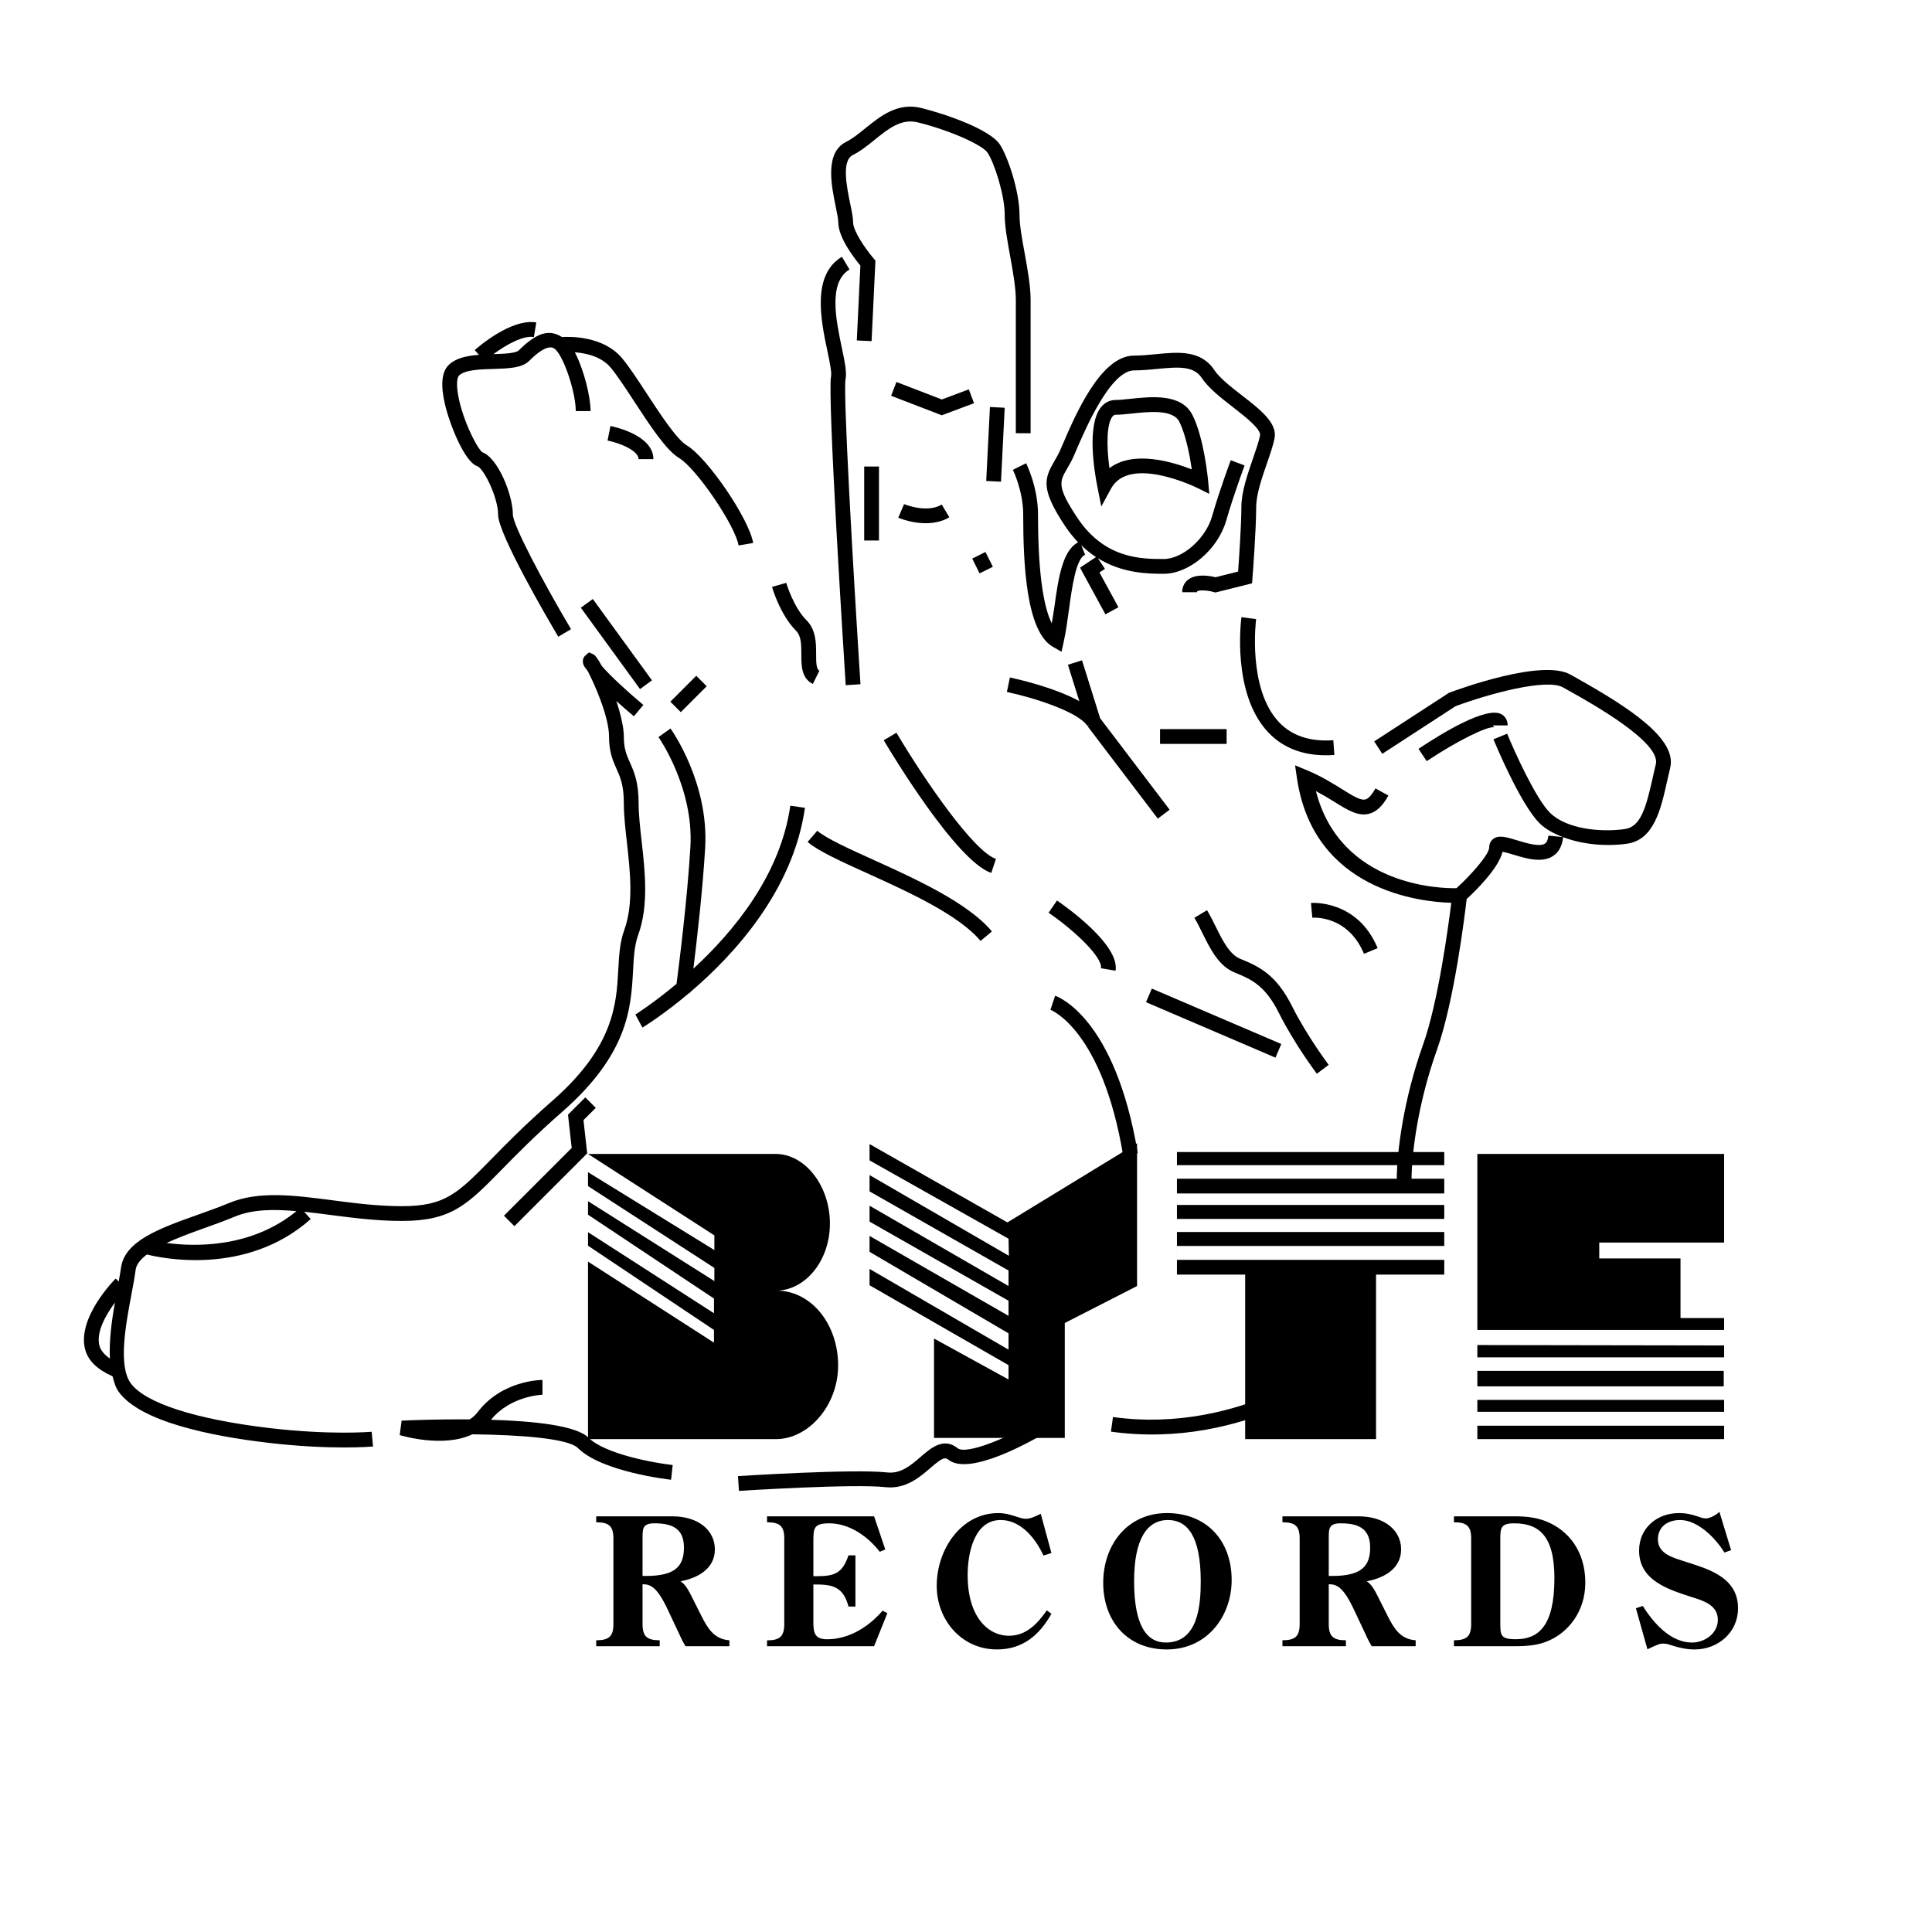
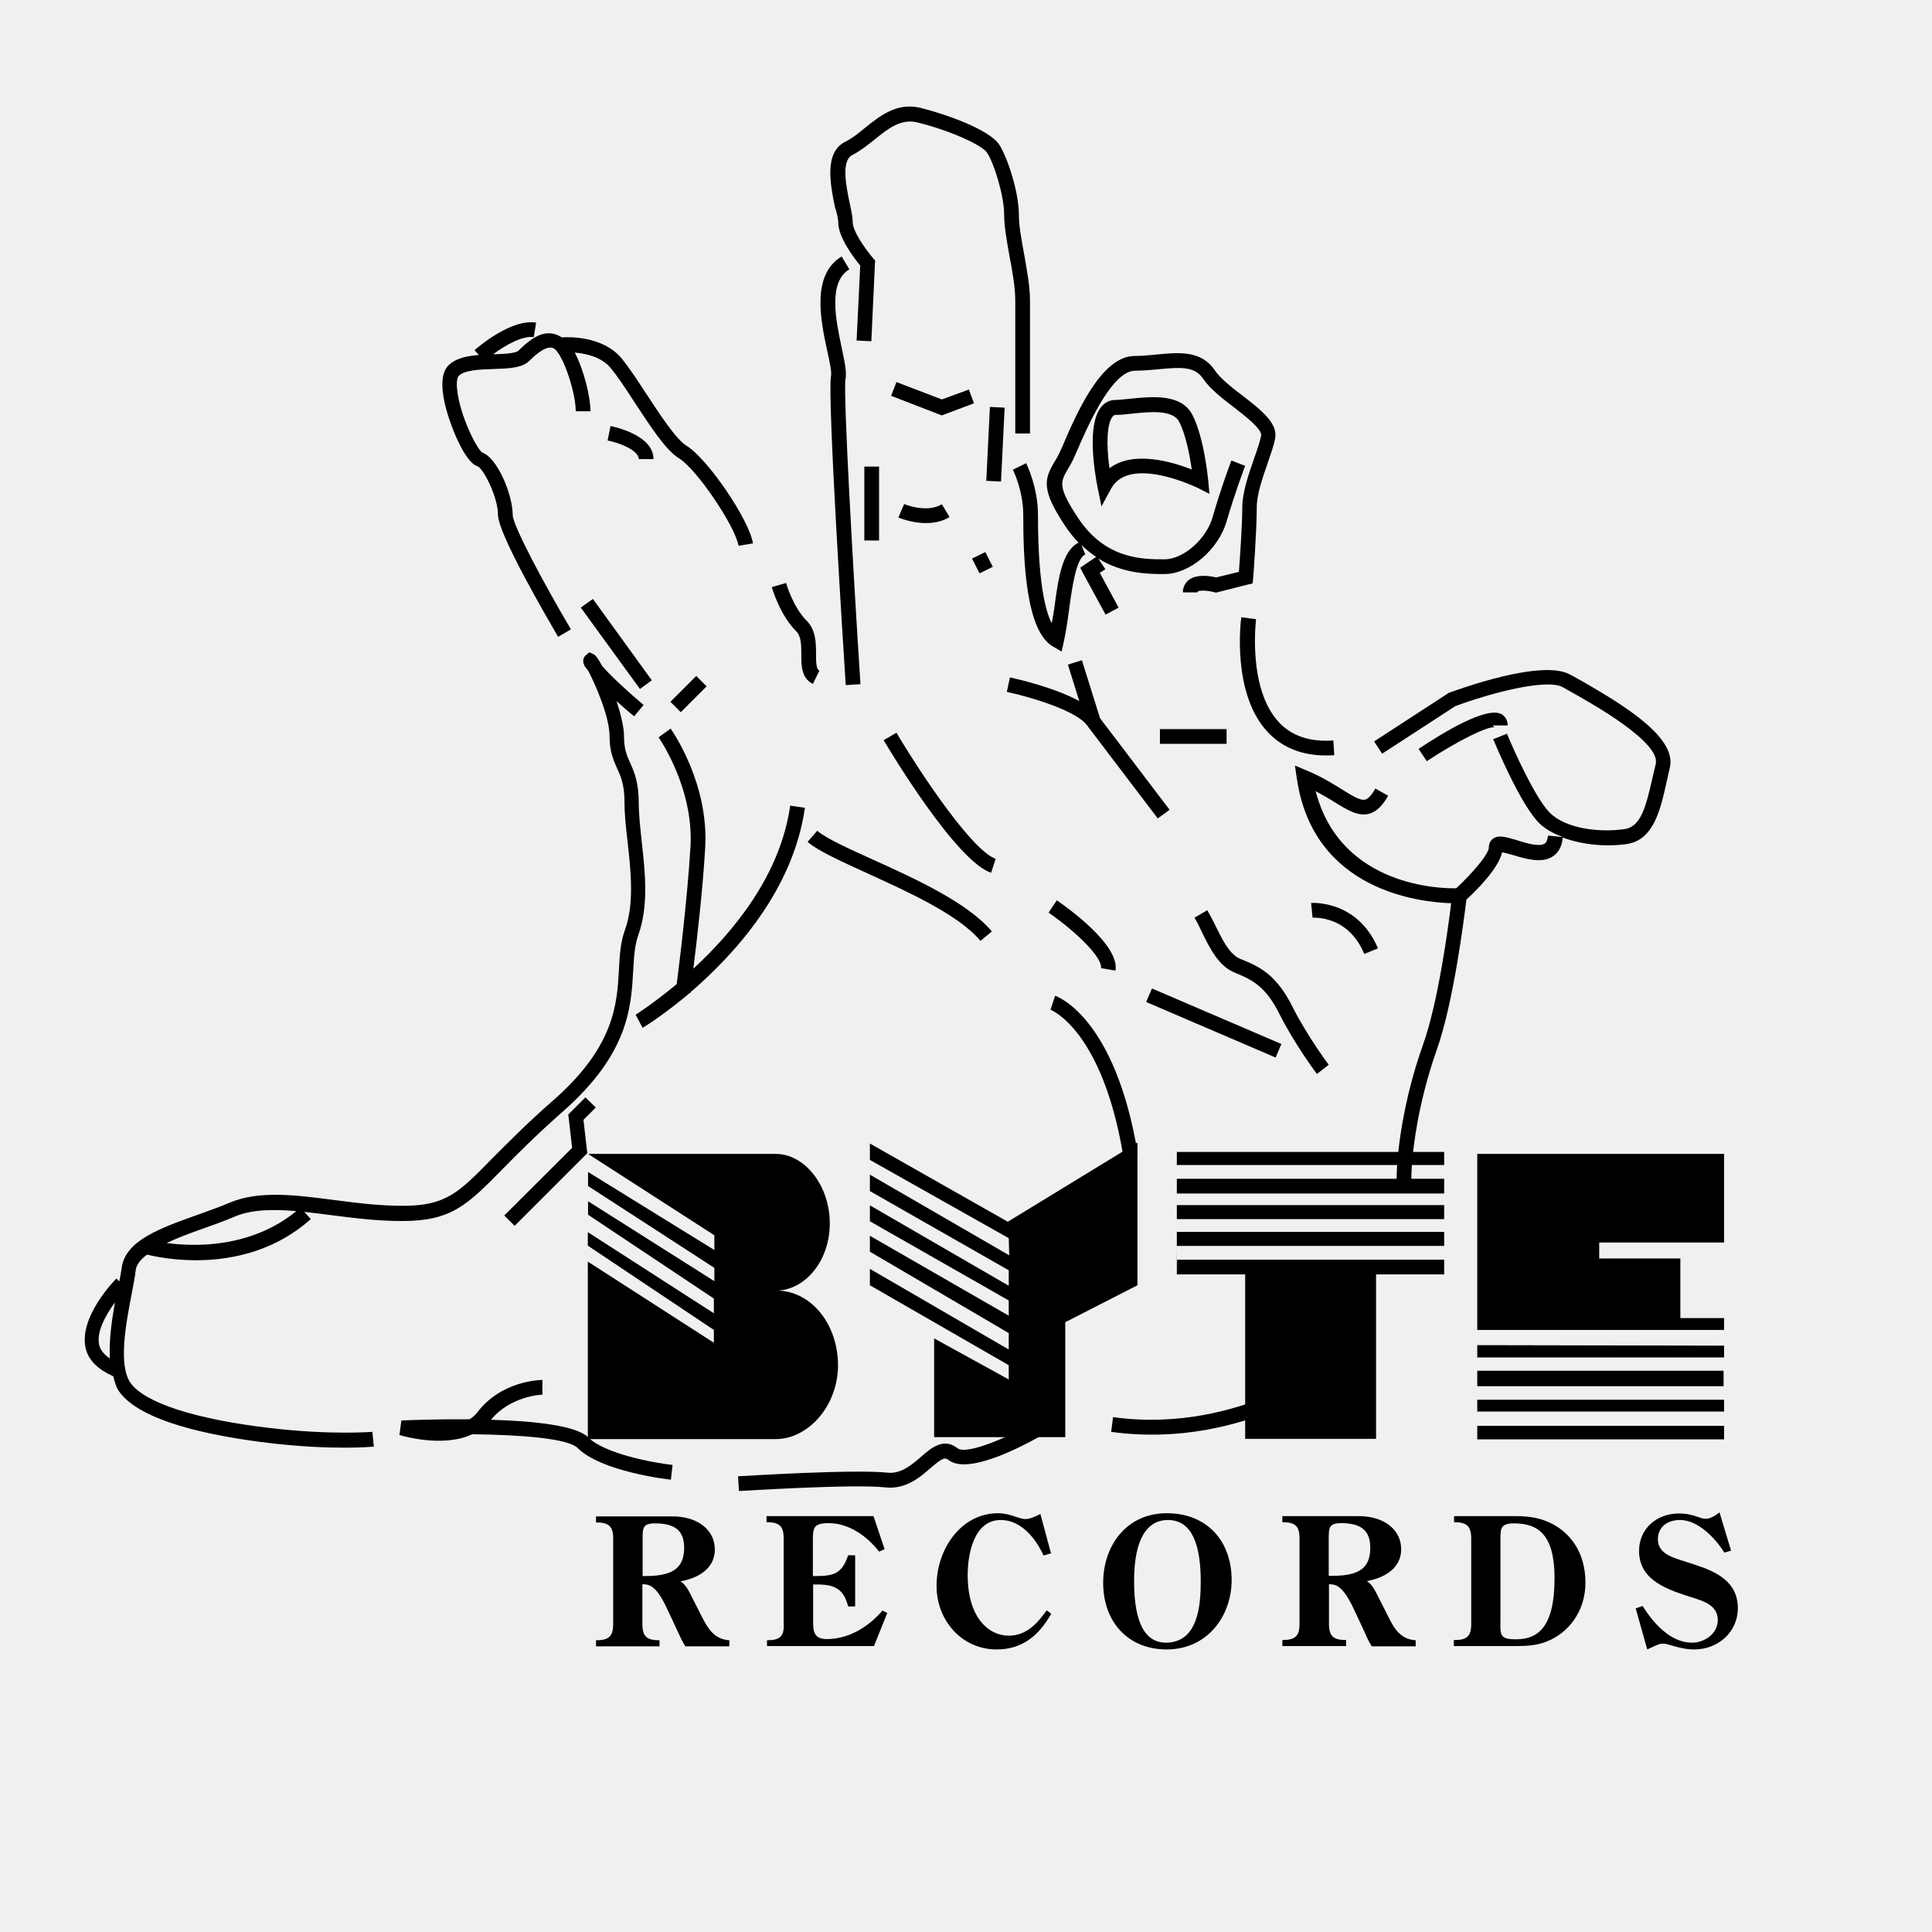
- <svg xmlns="http://www.w3.org/2000/svg" width="800px" height="800px" viewBox="0 0 192.756 192.756">
-   <g fill-rule="evenodd" clip-rule="evenodd">
-     <path fill="#ffffff" d="M0 0h192.756v192.756H0V0z" />
-     <path d="M47.616 46.509c.634.212 2.079 3.1 2.079 4.833 0 1.949 5.001 10.491 6.005 12.184l1.271-.752c-2.852-4.812-5.801-10.404-5.801-11.432 0-1.957-1.495-5.703-3.085-6.233a.255.255 0 0 1 .053.023c-.544-.353-2.24-3.712-2.508-6.266-.087-.824.033-1.263.16-1.39.583-.585 2.105-.629 3.45-.668 1.522-.048 2.839-.087 3.559-.807 1.877-1.877 2.457-1.297 2.646-1.108.877.878 1.999 4.309 1.999 6.121h1.476c0-1.444-.654-4.1-1.568-5.867 1.11.091 2.635.402 3.585 1.542.66.793 1.487 2.057 2.36 3.395 1.557 2.379 3.165 4.841 4.466 5.621 1.718 1.031 5.595 6.731 5.924 8.712l1.457-.242c-.397-2.395-4.546-8.492-6.62-9.736-1.011-.605-2.665-3.134-3.99-5.162-.9-1.375-1.749-2.673-2.465-3.532-1.876-2.254-5.259-2.167-6.003-2.119-.649-.425-1.404-.563-2.233-.209-.631.271-1.309.774-2.076 1.542-.303.301-1.579.343-2.528.373 1.258-.93 2.958-1.885 4.036-1.707l.242-1.454c-2.489-.417-5.778 2.432-6.146 2.758l.423.473c-1.201.091-2.317.315-3.037 1.033-.685.684-.803 2.003-.348 3.922.463 1.977 1.94 5.725 3.217 6.152z" />
-     <path d="M60.906 42.503l-.29 1.447c1.25.252 3.097 1.018 3.097 1.86h1.476c0-2.381-3.843-3.218-4.283-3.307zM79.949 65.271c0 1.121 0 2.392 1.146 2.966l.659-1.318c-.307-.154-.33-.752-.33-1.648 0-1.082 0-2.427-.954-3.381-1.318-1.319-2.02-3.716-2.027-3.741l-1.419.408c.033.113.81 2.785 2.402 4.376.523.524.523 1.443.523 2.338zM82.915 37.546c-.377 1.886 1.273 27.859 1.462 30.815l1.473-.095c-.739-11.519-1.745-29.13-1.489-30.432.141-.699-.086-1.779-.375-3.15-.578-2.749-1.368-6.517.769-7.798l-.759-1.266c-3.036 1.822-2.086 6.365-1.453 9.368.223 1.06.452 2.157.372 2.558z" />
-     <path d="M83.637 22.195c0 1.519 1.608 3.585 2.203 4.303l-.356 7.468 1.474.07.37-7.747.015-.293-.191-.222c-.845-.989-2.036-2.752-2.036-3.58 0-.458-.127-1.074-.289-1.854-.35-1.71-.882-4.299.249-4.866.778-.387 1.492-.966 2.186-1.524 1.369-1.108 2.66-2.152 4.316-1.739 3.388.847 6.461 2.29 6.945 3.014.68 1.019 1.719 4.215 1.719 6.233 0 1.13.262 2.555.533 4.061.281 1.55.574 3.152.574 4.424v13.283h1.475V29.943c0-1.407-.303-3.075-.596-4.688-.262-1.441-.51-2.802-.51-3.797 0-2.379-1.176-5.862-1.967-7.051-.984-1.474-5.213-2.976-7.815-3.627-2.37-.593-4.085.795-5.603 2.022-.66.535-1.282 1.037-1.916 1.354-2.144 1.072-1.476 4.328-1.033 6.482.129.643.253 1.249.253 1.557z" />
-     <path d="M93.971 39.855l-4.533-1.744-.53 1.377 4.795 1.845.261.1.264-.099 2.95-1.106-.518-1.382-2.689 1.009zM87.696 46.546h-1.475v7.379h1.475v-7.379zM90.2 50.296l-.58 1.356c.119.052 2.953 1.241 5.097-.045l-.76-1.265c-1.492.894-3.735-.038-3.757-.046zM100.24 40.681l-1.474-.074-.37 7.379 1.473.074.371-7.379zM99.057 56.549l-.739-1.478-1.319.661.737 1.476 1.321-.659zM105.189 60.613c-.074.543-.172 1.04-.254 1.576-.693-1.381-1.373-4.353-1.373-10.847 0-2.724-1.137-5.029-1.188-5.125l-1.32.659c.014.025 1.031 2.102 1.031 4.466 0 4.938.305 11.673 2.955 13.187l.869.498.215-.979c.221-.985.377-2.129.527-3.235.295-2.152.695-5.096 1.609-5.464l-.379-.947c.48.464.971.853 1.467 1.175l-1.031.688-.561.374.32.592 2.213 4.06 1.297-.706-1.891-3.467.547-.363-.709-1.061c2.453 1.515 4.98 1.553 6.57 1.553 2.559 0 5.42-2.44 6.244-5.33.723-2.523 1.816-5.449 1.826-5.479l-1.381-.519c-.014.03-1.127 3.01-1.863 5.591-.637 2.231-2.938 4.262-4.826 4.262-2.199 0-5.877 0-8.607-4.1-2.076-3.111-1.777-3.627-1.053-4.874.232-.398.496-.85.746-1.435l.111-.262c.953-2.227 3.48-8.146 5.852-8.146.799 0 1.578-.078 2.332-.15 2.221-.216 3.625-.286 4.434.926.678 1.019 1.912 1.976 3.104 2.899 1.189.924 2.814 2.186 2.691 2.818-.129.638-.414 1.46-.715 2.329-.537 1.554-1.146 3.313-1.146 4.827 0 1.748-.234 5.147-.326 6.422l-2.262.566c-.533-.132-1.887-.39-2.713.233-.275.206-.602.595-.602 1.263h1.475c0-.059.012-.077.012-.08.131-.144.924-.146 1.633.053l.188.053.193-.047 2.949-.737.52-.13.039-.53c.018-.197.371-4.851.371-7.066 0-1.266.566-2.902 1.064-4.346.318-.916.619-1.784.768-2.521.305-1.526-1.414-2.861-3.232-4.272-1.1-.852-2.236-1.734-2.783-2.553-1.34-2.01-3.607-1.79-5.803-1.578-.717.07-1.463.143-2.189.143-3.344 0-5.857 5.885-7.207 9.043l-.111.258c-.217.504-.443.896-.666 1.274-.977 1.685-1.371 2.732 1.098 6.437a12.1 12.1 0 0 0 1.293 1.62c-1.559.815-1.969 3.556-2.372 6.504z" />
-     <path d="M112.754 39.792c-.551.057-1.068.114-1.443.114-.572 0-1.074.245-1.451.705-1.467 1.787-.66 6.519-.381 7.925l.398 1.993.973-1.784c1.848-3.385 8.547-.095 8.615-.061l1.186.591-.117-1.319c-.02-.169-.396-4.223-1.555-6.534-1.086-2.174-4.057-1.86-6.225-1.63zm-2.065 6.917c-.334-2.451-.244-4.487.311-5.163.113-.137.203-.165.311-.165.453 0 1.008-.059 1.598-.121 1.74-.186 4.121-.438 4.752.82.666 1.333 1.051 3.422 1.246 4.754-1.968-.774-5.856-1.932-8.218-.125zM125.324 61.772l-1.465-.196c-.041.309-.979 7.603 2.654 11.47 1.604 1.71 3.832 2.476 6.617 2.278l-.105-1.473c-2.318.167-4.148-.444-5.432-1.812-3.154-3.353-2.279-10.197-2.269-10.267zM122.379 72.742h-6.641v1.476h6.641v-1.476zM116.693 80.783l-6.932-9.121-1.807-5.781-1.408.441 1.135 3.628c-2.566-1.405-6.363-2.24-6.922-2.357l-.303 1.445c2.598.546 7.072 1.947 8.025 3.375l.203-.094-.18.132 7.012 9.224 1.177-.892zM89.438 73.104l-1.269.752c.731 1.235 7.25 12.076 10.731 13.237l.467-1.4c-2.244-.747-7.168-7.937-9.929-12.589zM104.617 91.062c2.654 1.825 5.406 4.461 5.227 5.542l1.457.242c.424-2.547-4.795-6.28-5.844-7.002l-.84 1.218zM57.951 60.632l5.905 8.118 1.192-.87-5.903-8.117-1.194.869zM67.925 71.05l2.582-2.583-1.041-1.043-2.584 2.584 1.043 1.042zM26.905 142.48c-7.399-.871-12.458-2.508-13.875-4.492-1.253-1.756-.478-5.869.089-8.873.167-.893.328-1.738.411-2.414.074-.58.531-1.078 1.124-1.543 1.163.299 9.812 2.277 16.345-3.531l-.65-.73c.824.088 1.672.195 2.555.311 2.294.297 4.667.605 7.198.605 4.936 0 6.515-1.609 9.976-5.141 1.487-1.52 3.341-3.406 6.007-5.74 6.624-5.795 6.874-10.404 7.075-14.109.075-1.346.138-2.508.51-3.535 1.069-2.936.683-6.361.343-9.382-.153-1.366-.299-2.658-.299-3.784 0-2.106-.458-3.13-.863-4.036-.328-.735-.612-1.368-.612-2.604 0-.909-.313-2.227-.747-3.542a66.131 66.131 0 0 0 1.75 1.525l.945-1.133c-1.624-1.353-3.381-2.981-4.151-3.895-.336-.629-.637-1.064-.838-1.153l-.44-.195c-.008 0-.364.325-.364.325-.247.223-.305.534-.176.92.053.163.276.414.428.632.665 1.275 2.118 4.548 2.118 6.516 0 1.549.376 2.393.74 3.207.377.845.735 1.644.735 3.434 0 1.208.149 2.539.309 3.949.32 2.86.686 6.101-.265 8.713-.449 1.232-.519 2.557-.597 3.96-.186 3.426-.419 7.689-6.574 13.078-2.708 2.369-4.582 4.279-6.087 5.818-3.352 3.418-4.606 4.699-8.922 4.699-2.436 0-4.76-.303-7.008-.598-3.75-.486-7.292-.947-10.247.285-1.023.426-2.125.816-3.189 1.195-3.73 1.33-7.252 2.586-7.591 5.297-.046.361-.146.877-.229 1.344l-.298-.299c-.156.156-3.807 3.852-3.068 6.984.291 1.232 1.292 2.119 2.753 2.762.149.551.3 1.107.604 1.535 2.158 3.021 9.296 4.441 14.904 5.1 6.276.738 10.314.387 10.483.373l-.134-1.471c-.041.005-4.067.352-10.178-.367zm-6.752-19.867c1.081-.385 2.201-.783 3.262-1.225 1.772-.74 3.853-.756 6.164-.551-4.51 3.688-10.143 3.559-12.959 3.172 1.082-.491 2.291-.952 3.533-1.396zm-10.244 11.6c-.314-1.332.641-3.02 1.564-4.26-.343 1.873-.595 3.826-.509 5.59-.534-.377-.93-.805-1.055-1.33zM48.982 141.652c1.97-2.408 5.11-2.498 5.141-2.498v-1.477c-.167 0-4.088.037-6.495 3.25a2.965 2.965 0 0 1-.771.686c-3.04-.025-5.741.074-6.79.125l-.187 1.441c.215.068 4.374 1.297 7.249-.078 4.836.057 9.573.414 10.529 1.371 2.369 2.369 9.013 3.131 9.295 3.162l.161-1.467c-1.774-.195-6.75-1.076-8.413-2.738-1.215-1.216-5.509-1.65-9.719-1.777z" />
-     <path d="M58.395 109.486l-1.476 1.475-.249.252.039.353.33 2.967-6.76 6.758 1.042 1.045 7.011-7.01.251-.25-.039-.353-.329-2.969 1.226-1.225-1.046-1.043zM80.311 80.595l-1.462-.21c-.995 6.968-5.692 12.591-9.671 16.262.357-2.886.93-7.873 1.176-12.055.38-6.459-3.3-11.689-3.457-11.91l-1.201.859c.036.048 3.534 5.042 3.185 10.966-.306 5.177-1.119 11.636-1.382 13.652-2.326 1.945-4.117 3.072-4.167 3.102l.066-.037.697 1.297c.214-.127 2.205-1.363 4.712-3.49l.064.01c0-.004.009-.059.009-.068 4.351-3.705 10.248-10.11 11.431-18.378zM80.576 84.003c1.062.911 3.326 1.935 5.944 3.123 4.07 1.845 9.135 4.141 11.311 6.751l1.133-.946c-2.392-2.87-7.627-5.243-11.833-7.15-2.411-1.09-4.69-2.123-5.595-2.897l-.96 1.119zM113.514 115.051c-2.26-13.564-8-15.625-8.244-15.705l-.467 1.4-.006-.004c.051.02 5.168 1.992 7.262 14.551l1.455-.242zM127.836 104.162l-12.916-5.533-.582 1.357 12.914 5.535.584-1.359zM132.561 106.244h.002c-.025-.027-2.193-2.936-3.621-5.791-1.568-3.137-3.205-3.99-5.182-4.782-1.092-.437-1.791-1.854-2.469-3.223a22.678 22.678 0 0 0-.863-1.637l-1.266.757c.281.468.537.983.807 1.531.799 1.619 1.627 3.296 3.242 3.941 1.793.717 3.07 1.389 4.41 4.072 1.488 2.977 3.668 5.895 3.76 6.016l1.18-.884zM130.797 90.086l.133 1.472h-.004c.146-.011 3.555-.243 5.16 3.604l1.363-.566c-2.029-4.872-6.605-4.513-6.652-4.51z" />
-     <path d="M157.395 67.705l-.707-.397c-2.803-1.603-11.123 1.441-12.062 1.792l-.074.03-.068.043-7.379 4.796.805 1.239 7.305-4.749c3.311-1.233 9.094-2.814 10.742-1.871l.719.405c2.242 1.258 9.066 5.091 8.525 7.261-.115.461-.223.944-.326 1.41-.646 2.905-1.186 4.824-2.752 5.05-2.467.352-5.865-.009-7.492-1.636-1.428-1.428-3.564-6.169-4.264-7.877l-1.367.562c.109.262 2.662 6.431 4.588 8.359.621.622 1.449 1.047 2.344 1.394l-1.449-.146c-.039.403-.154.672-.344.797-.533.356-1.877-.055-2.768-.326-1.062-.324-1.828-.559-2.385-.146-.264.195-.408.499-.408.856 0 .658-1.648 2.583-3.258 4.062-1.426.04-11.574-.123-14.031-9.686.668.36 1.287.724 1.832 1.065 1.326.829 2.373 1.479 3.471 1.198.732-.189 1.346-.767 1.928-1.816l-1.289-.716c-.363.651-.701 1.024-1.008 1.104-.484.125-1.297-.382-2.318-1.021-.916-.572-2.055-1.284-3.49-1.884l-1.205-.5.189 1.29c1.65 11.222 12.318 12.338 15.395 12.427-.297 2.392-1.309 9.935-2.816 14.152-1.936 5.428-2.623 10.682-2.623 13.531h1.475c0-2.732.664-7.787 2.541-13.035 1.74-4.875 2.797-13.635 2.957-15.022.982-.9 3.201-3.116 3.578-4.714.26.04.676.157 1.037.267 1.291.395 2.9.887 4.016.144.572-.382.906-1.011.994-1.873 1.975.758 4.379.938 6.383.652 2.689-.385 3.375-3.47 3.98-6.188.102-.458.209-.932.318-1.375.712-2.868-4.019-5.976-9.239-8.908z" />
-     <path d="M149.787 71.252c-1.484-.793-5.814 1.826-8.264 3.46l.818 1.227c3.008-2.003 6.109-3.549 6.777-3.373-.07-.017-.15-.117-.168-.193h1.467c.001-.498-.229-.905-.63-1.121zM133.719 135.26c-.098.082-9.883 7.893-22.678 6.117l-.201 1.459c13.443 1.867 23.393-6.092 23.811-6.43l-.932-1.145v-.001zM103.92 141.475c-3.354 2.01-7.52 3.697-8.383 3.008-1.388-1.111-2.654-.02-3.67.857-.979.846-1.988 1.721-3.351 1.566-3.347-.371-14.417.338-14.887.365l.095 1.475c.113-.008 11.409-.729 14.629-.371 2.002.221 3.434-1.014 4.478-1.918 1.125-.971 1.426-1.111 1.786-.824 2.082 1.668 8.229-1.793 10.063-2.893l-.76-1.265zM71.273 123.254l-12.607-8.127h18.707c2.975 0 5.428 3.211 5.428 6.938 0 3.646-2.342 6.541-5.168 6.701 3.457.117 5.987 3.486 5.987 7.451 0 4.043-2.975 7.365-6.211 7.365H58.666v-17.711l12.568 8.086v-1.268l-12.568-8.404v-1.35l12.568 8.088v-1.467l-12.568-8.365v-1.348l12.607 7.969v-1.309l-12.607-8.166v-1.389l12.607 7.771v-1.465z" />
-     <path d="M93.186 143.461v-9.916l7.435 4.086v-1.43l-13.865-7.972V126.6l13.865 8.054v-1.627l-13.865-8.131v-1.587l13.865 7.974v-1.508l-13.865-7.894v-1.588l13.865 8.014v-1.547l-13.865-7.895v-1.627l13.902 8.055-.037-1.705-13.865-7.815v-1.628l13.754 7.816 12.935-7.897v14.243l-7.211 3.689v11.465H93.186zM144.094 116.252v-1.311h-26.67v1.311h26.67zm0 2.818v-1.47h-26.67v1.471h26.67v-.001zm0 2.539v-1.389h-26.67v1.389h26.67zm-26.67 2.698h26.67v-1.389h-26.67v4.248h6.807v16.416h13.057v-16.416h6.807v-1.471h-26.67v1.471-2.859h-.001zM147.396 142.244v1.338h24.621v-1.338h-24.621zm0-27.117v17.562h24.621V131.5h-4.352v-5.947h-8.107v-1.584h12.459v-8.842h-24.621zm0 19.068v1.23h24.621v-1.189l-24.621-.041zm0 2.576v1.547h24.582v-1.547h-24.582v4.084h24.621v-1.188h-24.621v-2.896zM64.441 157.234h-.335v-3.801c0-1.008.053-1.451 1.217-1.451 1.889 0 2.914.637 2.914 2.422-.001 1.873-.884 2.83-3.796 2.83zm5.551 4.012l-.958-1.91c-.301-.582-.585-1.201-1.133-1.572 1.701-.318 3.421-1.238 3.421-3.182 0-1.875-1.613-3.297-4.232-3.297h-7.607v.592c1.276 0 1.718.387 1.718 1.625v8.523c0 1.236-.442 1.625-1.718 1.625v.592h6.336v-.592c-1.271 0-1.713-.389-1.713-1.625v-3.963c.741 0 1.413.195 2.489 2.477l1.042 2.211c.229.494.458 1.027.759 1.492h4.378v-.592c-1.523-.105-2.161-1.183-2.782-2.404zM76.528 163.658v.584h10.677l1.33-3.297-.477-.25c-1.383 1.615-3.349 2.855-5.544 2.855-1.257 0-1.364-.691-1.364-1.719v-3.744h.39c1.735 0 2.639.406 3.116 2.199h.69v-5.111h-.69c-.602 1.783-1.38 2.082-3.151 2.082h-.354v-3.441c0-1.307 0-1.834 1.577-1.834 2.019 0 3.859 1.305 5.047 2.84l.55-.229-1.118-3.309H76.528v.592c1.275 0 1.719.387 1.719 1.623v8.525c0 1.244-.444 1.634-1.719 1.634zM104.105 155.197c-.781-1.703-2.25-3.545-4.268-3.545-2.693 0-3.295 3.42-3.295 5.492 0 4.285 2.125 6.057 4.108 6.057 1.754 0 2.869-1.221 3.791-2.533l.461.338c-1.205 2.141-2.869 3.559-5.438 3.559-3.526 0-6.007-2.939-6.007-6.342 0-3.682 2.464-7.262 6.13-7.262.639 0 1.152.143 1.596.285.441.141.814.281 1.168.281.459 0 .885-.211 1.293-.406l.193-.09 1.064 3.918-.796.248zM113.15 157.746c0-4.287 1.346-6.094 3.377-6.094 1.893 0 3.271 1.541 3.271 6.111 0 2.408-.266 6.113-3.482 6.113-1.908.001-3.166-1.683-3.166-6.13zm-3.082.162c0 3.895 2.48 6.658 6.336 6.658 4.068 0 6.479-3.348 6.479-6.926 0-3.916-2.48-6.68-6.461-6.68-3.943.001-6.354 3.173-6.354 6.948zM136.701 154.404c0-1.785-1.025-2.422-2.91-2.422-1.168 0-1.221.443-1.221 1.451v3.801h.336c2.91 0 3.795-.957 3.795-2.83zm4.539 9.246v.592h-4.381c-.301-.465-.529-.998-.758-1.492l-1.043-2.211c-1.076-2.281-1.746-2.477-2.488-2.477v3.963c0 1.236.441 1.625 1.713 1.625v.592h-6.334v-.592c1.275 0 1.719-.389 1.719-1.625v-8.523c0-1.238-.443-1.625-1.719-1.625v-.592h7.604c2.621 0 4.236 1.422 4.236 3.297 0 1.943-1.723 2.863-3.424 3.182.549.371.832.99 1.133 1.572l.959 1.91c.621 1.221 1.26 2.299 2.783 2.404zM151.236 163.545c2.205 0 3.848-1.236 3.848-6.098 0-4.352-1.643-5.465-4.041-5.465-1.357 0-1.357.529-1.357 1.645v8.205c0 1.322 0 1.713 1.55 1.713zm-4.457-1.52v-8.521c0-1.24-.443-1.627-1.719-1.627v-.592h6.158c1.094 0 2.082.127 2.998.484 2.283.902 3.951 3.006 3.951 6.135 0 2.881-1.721 5.041-3.861 5.873-.938.375-1.959.465-3.088.465h-6.158v-.592c1.276 0 1.719-.388 1.719-1.625zM172.043 154.895c-.865-1.418-2.635-3.242-4.42-3.242-1.223 0-2.213.656-2.213 1.932 0 1.451 1.523 1.824 2.654 2.195l1.043.338c2.176.709 4.297 1.717 4.297 4.34 0 2.428-2.014 4.109-4.332 4.109-.76 0-1.502-.158-2.229-.391-.336-.105-.549-.195-.902-.195-.301 0-.461.037-1.576.568l-1.15-4.092.689-.232c1.045 1.686 2.764 3.652 4.904 3.652 1.273 0 2.582-.906 2.582-2.27 0-1.453-1.414-1.895-2.549-2.25-2.352-.762-5.309-1.645-5.309-4.658 0-2.248 1.789-3.738 3.967-3.738.725 0 1.273.125 1.945.355.248.088.479.176.742.176.443 0 1.043-.352 1.361-.654l1.166 3.826-.67.231z" />
-   </g>
+ <svg xmlns="http://www.w3.org/2000/svg" version="1.1" id="Layer_1" x="0px" y="0px" viewBox="0 0 800 800" style="enable-background:new 0 0 800 800;" xml:space="preserve">
+   <style type="text/css">
+ 	.st0{fill-rule:evenodd;clip-rule:evenodd;}
+ </style>
+   <path class="st0" d="M197.6,193c2.6,0.9,8.6,12.9,8.6,20.1c0,8.1,20.8,43.5,24.9,50.6l5.3-3.1c-11.8-20-24.1-43.2-24.1-47.4  c0-8.1-6.2-23.7-12.8-25.9c0.1,0,0.2,0.1,0.2,0.1c-2.3-1.5-9.3-15.4-10.4-26c-0.4-3.4,0.1-5.2,0.7-5.8c2.4-2.4,8.7-2.6,14.3-2.8  c6.3-0.2,11.8-0.4,14.8-3.3c7.8-7.8,10.2-5.4,11-4.6c3.6,3.6,8.3,17.9,8.3,25.4h6.1c0-6-2.7-17-6.5-24.3c4.6,0.4,10.9,1.7,14.9,6.4  c2.7,3.3,6.2,8.5,9.8,14.1c6.5,9.9,13.1,20.1,18.5,23.3c7.1,4.3,23.2,27.9,24.6,36.2l6-1c-1.6-9.9-18.9-35.2-27.5-40.4  c-4.2-2.5-11.1-13-16.6-21.4c-3.7-5.7-7.3-11.1-10.2-14.7c-7.8-9.4-21.8-9-24.9-8.8c-2.7-1.8-5.8-2.3-9.3-0.9  c-2.6,1.1-5.4,3.2-8.6,6.4c-1.3,1.2-6.6,1.4-10.5,1.5c5.2-3.9,12.3-7.8,16.8-7.1l1-6c-10.3-1.7-24,10.1-25.5,11.4l1.8,2  c-5,0.4-9.6,1.3-12.6,4.3c-2.8,2.8-3.3,8.3-1.4,16.3C186.2,175.7,192.3,191.3,197.6,193L197.6,193z" />
+   <path class="st0" d="M252.8,176.4l-1.2,6c5.2,1,12.9,4.2,12.9,7.7h6.1C270.6,180.2,254.6,176.8,252.8,176.4L252.8,176.4z   M331.8,270.9c0,4.7,0,9.9,4.8,12.3l2.7-5.5c-1.3-0.6-1.4-3.1-1.4-6.8c0-4.5,0-10.1-4-14c-5.5-5.5-8.4-15.4-8.4-15.5l-5.9,1.7  c0.1,0.5,3.4,11.6,10,18.2C331.8,263.4,331.8,267.2,331.8,270.9z M344.1,155.8c-1.6,7.8,5.3,115.6,6.1,127.9l6.1-0.4  c-3.1-47.8-7.2-120.9-6.2-126.3c0.6-2.9-0.4-7.4-1.6-13.1c-2.4-11.4-5.7-27,3.2-32.4l-3.2-5.3c-12.6,7.6-8.7,26.4-6,38.9  C343.5,149.6,344.5,154.2,344.1,155.8L344.1,155.8z" />
+   <path class="st0" d="M347.1,92.1c0,6.3,6.7,14.9,9.1,17.9l-1.5,31l6.1,0.3l1.5-32.2l0.1-1.2l-0.8-0.9c-3.5-4.1-8.5-11.4-8.5-14.9  c0-1.9-0.5-4.5-1.2-7.7c-1.5-7.1-3.7-17.8,1-20.2c3.2-1.6,6.2-4,9.1-6.3c5.7-4.6,11-8.9,17.9-7.2c14.1,3.5,26.8,9.5,28.8,12.5  c2.8,4.2,7.1,17.5,7.1,25.9c0,4.7,1.1,10.6,2.2,16.9c1.2,6.4,2.4,13.1,2.4,18.4v55.1h6.1v-55.1c0-5.8-1.3-12.8-2.5-19.5  c-1.1-6-2.1-11.6-2.1-15.8c0-9.9-4.9-24.3-8.2-29.3c-4.1-6.1-21.6-12.4-32.4-15.1c-9.8-2.5-17,3.3-23.3,8.4c-2.7,2.2-5.3,4.3-8,5.6  c-8.9,4.4-6.1,18-4.3,26.9C346.6,88.3,347.1,90.8,347.1,92.1L347.1,92.1z" />
+   <path class="st0" d="M390,165.4l-18.8-7.2l-2.2,5.7l19.9,7.7l1.1,0.4l1.1-0.4l12.2-4.6l-2.1-5.7L390,165.4z M364,193.2h-6.1v30.6  h6.1V193.2z M374.4,208.7l-2.4,5.6c0.5,0.2,12.3,5.2,21.2-0.2l-3.2-5.3C383.8,212.6,374.5,208.8,374.4,208.7z M416,168.8l-6.1-0.3  l-1.5,30.6l6.1,0.3L416,168.8z M411.1,234.7l-3.1-6.1l-5.5,2.7l3.1,6.1L411.1,234.7z M436.6,251.6c-0.3,2.3-0.7,4.3-1.1,6.5  c-2.9-5.7-5.7-18.1-5.7-45c0-11.3-4.7-20.9-4.9-21.3l-5.5,2.7c0.1,0.1,4.3,8.7,4.3,18.5c0,20.5,1.3,48.4,12.3,54.7l3.6,2.1l0.9-4.1  c0.9-4.1,1.6-8.8,2.2-13.4c1.2-8.9,2.9-21.2,6.7-22.7l-1.6-3.9c2,1.9,4,3.5,6.1,4.9l-4.3,2.9l-2.3,1.6l1.3,2.5l9.2,16.9l5.4-2.9  l-7.8-14.4l2.3-1.5l-2.9-4.4c10.2,6.3,20.7,6.4,27.3,6.4c10.6,0,22.5-10.1,25.9-22.1c3-10.5,7.5-22.6,7.6-22.7l-5.7-2.2  c-0.1,0.1-4.7,12.5-7.7,23.2c-2.6,9.3-12.2,17.7-20,17.7c-9.1,0-24.4,0-35.7-17c-8.6-12.9-7.4-15.1-4.4-20.2c1-1.7,2.1-3.5,3.1-6  l0.5-1.1c4-9.2,14.4-33.8,24.3-33.8c3.3,0,6.5-0.3,9.7-0.6c9.2-0.9,15-1.2,18.4,3.8c2.8,4.2,7.9,8.2,12.9,12  c4.9,3.8,11.7,9.1,11.2,11.7c-0.5,2.6-1.7,6.1-3,9.7c-2.2,6.4-4.8,13.8-4.8,20c0,7.3-1,21.4-1.4,26.7l-9.4,2.3  c-2.2-0.5-7.8-1.6-11.3,1c-1.1,0.9-2.5,2.5-2.5,5.2h6.1c0-0.2,0-0.3,0-0.3c0.5-0.6,3.8-0.6,6.8,0.2l0.8,0.2l0.8-0.2l12.2-3.1  l2.2-0.5l0.2-2.2c0.1-0.8,1.5-20.1,1.5-29.3c0-5.3,2.3-12,4.4-18c1.3-3.8,2.6-7.4,3.2-10.5c1.3-6.3-5.9-11.9-13.4-17.7  c-4.6-3.5-9.3-7.2-11.6-10.6c-5.6-8.3-15-7.4-24.1-6.5c-3,0.3-6.1,0.6-9.1,0.6c-13.9,0-24.3,24.4-29.9,37.5l-0.5,1.1  c-0.9,2.1-1.8,3.7-2.8,5.3c-4.1,7-5.7,11.3,4.6,26.7c1.6,2.4,3.4,4.6,5.4,6.7C439.9,228,438.2,239.3,436.6,251.6L436.6,251.6z" />
+   <path class="st0" d="M468,165.1c-2.3,0.2-4.4,0.5-6,0.5c-2.4,0-4.5,1-6,2.9c-6.1,7.4-2.7,27.1-1.6,32.9l1.7,8.3l4-7.4  c7.7-14,35.5-0.4,35.8-0.3l4.9,2.5l-0.5-5.5c-0.1-0.7-1.6-17.5-6.5-27.1C489.3,162.9,477,164.2,468,165.1L468,165.1z M459.4,193.9  c-1.4-10.2-1-18.6,1.3-21.4c0.5-0.6,0.8-0.7,1.3-0.7c1.9,0,4.2-0.2,6.6-0.5c7.2-0.8,17.1-1.8,19.7,3.4c2.8,5.5,4.4,14.2,5.2,19.7  C485.3,191.2,469.2,186.4,459.4,193.9L459.4,193.9z M520.1,256.4l-6.1-0.8c-0.2,1.3-4.1,31.6,11,47.6c6.7,7.1,15.9,10.3,27.5,9.5  l-0.4-6.1c-9.6,0.7-17.2-1.8-22.5-7.5C516.5,285.1,520.1,256.7,520.1,256.4L520.1,256.4z M507.9,301.9h-27.6v6.1h27.6V301.9z   M484.3,335.3l-28.8-37.9l-7.5-24l-5.8,1.8l4.7,15.1c-10.6-5.8-26.4-9.3-28.7-9.8l-1.3,6c10.8,2.3,29.4,8.1,33.3,14l0.8-0.4  l-0.7,0.5l29.1,38.3L484.3,335.3L484.3,335.3z M371.2,303.4l-5.3,3.1c3,5.1,30.1,50.1,44.5,54.9l1.9-5.8  C403.1,352.6,382.7,322.7,371.2,303.4L371.2,303.4z M434.2,377.9c11,7.6,22.4,18.5,21.7,23l6,1c1.8-10.6-19.9-26.1-24.3-29.1  L434.2,377.9z M240.5,251.6l24.5,33.7l4.9-3.6L245.5,248L240.5,251.6L240.5,251.6z M281.9,294.9l10.7-10.7l-4.3-4.3l-10.7,10.7  L281.9,294.9z M111.7,591.3C81,587.7,60,580.9,54.1,572.7c-5.2-7.3-2-24.4,0.4-36.8c0.7-3.7,1.4-7.2,1.7-10c0.3-2.4,2.2-4.5,4.7-6.4  c4.8,1.2,40.7,9.5,67.8-14.7l-2.7-3c3.4,0.4,6.9,0.8,10.6,1.3c9.5,1.2,19.4,2.5,29.9,2.5c20.5,0,27-6.7,41.4-21.3  c6.2-6.3,13.9-14.1,24.9-23.8c27.5-24.1,28.5-43.2,29.4-58.6c0.3-5.6,0.6-10.4,2.1-14.7c4.4-12.2,2.8-26.4,1.4-38.9  c-0.6-5.7-1.2-11-1.2-15.7c0-8.7-1.9-13-3.6-16.8c-1.4-3.1-2.5-5.7-2.5-10.8c0-3.8-1.3-9.2-3.1-14.7c2.4,2.2,4.8,4.3,7.3,6.3  l3.9-4.7c-6.7-5.6-14-12.4-17.2-16.2c-1.4-2.6-2.6-4.4-3.5-4.8l-1.8-0.8c0,0-1.5,1.3-1.5,1.3c-1,0.9-1.3,2.2-0.7,3.8  c0.2,0.7,1.1,1.7,1.8,2.6c2.8,5.3,8.8,18.9,8.8,27c0,6.4,1.6,9.9,3.1,13.3c1.6,3.5,3.1,6.8,3.1,14.3c0,5,0.6,10.5,1.3,16.4  c1.3,11.9,2.8,25.3-1.1,36.2c-1.9,5.1-2.2,10.6-2.5,16.4c-0.8,14.2-1.7,31.9-27.3,54.3c-11.2,9.8-19,17.8-25.3,24.1  c-13.9,14.2-19.1,19.5-37,19.5c-10.1,0-19.8-1.3-29.1-2.5c-15.6-2-30.3-3.9-42.5,1.2c-4.2,1.8-8.8,3.4-13.2,5  c-15.5,5.5-30.1,10.7-31.5,22c-0.2,1.5-0.6,3.6-1,5.6l-1.2-1.2c-0.6,0.6-15.8,16-12.7,29c1.2,5.1,5.4,8.8,11.4,11.5  c0.6,2.3,1.2,4.6,2.5,6.4c9,12.5,38.6,18.4,61.9,21.2c26,3.1,42.8,1.6,43.5,1.5l-0.6-6.1C153.7,592.9,137,594.3,111.7,591.3z   M83.6,508.9c4.5-1.6,9.1-3.2,13.5-5.1c7.4-3.1,16-3.1,25.6-2.3C104,516.8,80.7,516.3,69,514.7C73.5,512.6,78.5,510.7,83.6,508.9  L83.6,508.9z M41.1,557c-1.3-5.5,2.7-12.5,6.5-17.7c-1.4,7.8-2.5,15.9-2.1,23.2C43.3,561,41.6,559.2,41.1,557z M203.3,587.9  c8.2-10,21.2-10.4,21.3-10.4v-6.1c-0.7,0-17,0.2-27,13.5c-0.9,1.1-2,2.1-3.2,2.8c-12.6-0.1-23.8,0.3-28.2,0.5l-0.8,6  c0.9,0.3,18.2,5.4,30.1-0.3c20.1,0.2,39.7,1.7,43.7,5.7c9.8,9.8,37.4,13,38.6,13.1l0.7-6.1c-7.4-0.8-28-4.5-34.9-11.4  C238.6,590.2,220.8,588.4,203.3,587.9L203.3,587.9z" />
+   <path class="st0" d="M242.4,454.4l-6.1,6.1l-1,1l0.2,1.5l1.4,12.3l-28.1,28l4.3,4.3l29.1-29.1l1-1l-0.2-1.5l-1.4-12.3l5.1-5.1  L242.4,454.4z M333.3,334.5l-6.1-0.9c-4.1,28.9-23.6,52.3-40.1,67.5c1.5-12,3.9-32.7,4.9-50c1.6-26.8-13.7-48.5-14.3-49.4l-5,3.6  c0.1,0.2,14.7,20.9,13.2,45.5c-1.3,21.5-4.6,48.3-5.7,56.7c-9.7,8.1-17.1,12.7-17.3,12.9l0.3-0.2l2.9,5.4c0.9-0.5,9.2-5.7,19.6-14.5  l0.3,0c0,0,0-0.2,0-0.3C303.9,395.4,328.4,368.8,333.3,334.5L333.3,334.5z M334.4,348.6c4.4,3.8,13.8,8,24.7,13  c16.9,7.7,37.9,17.2,46.9,28l4.7-3.9c-9.9-11.9-31.7-21.8-49.1-29.7c-10-4.5-19.5-8.8-23.2-12L334.4,348.6z M471.1,477.5  c-9.4-56.3-33.2-64.8-34.2-65.2l-1.9,5.8l0,0c0.2,0.1,21.4,8.3,30.1,60.4L471.1,477.5L471.1,477.5z M530.6,432.3l-53.6-23l-2.4,5.6  l53.6,23L530.6,432.3L530.6,432.3z M550.2,440.9L550.2,440.9c-0.1-0.1-9.1-12.2-15-24c-6.5-13-13.3-16.6-21.5-19.8  c-4.5-1.8-7.4-7.7-10.2-13.4c-1.1-2.3-2.3-4.6-3.6-6.8l-5.3,3.1c1.2,1.9,2.2,4.1,3.3,6.4c3.3,6.7,6.8,13.7,13.5,16.4  c7.4,3,12.7,5.8,18.3,16.9c6.2,12.4,15.2,24.5,15.6,25L550.2,440.9L550.2,440.9z M542.9,373.9l0.6,6.1h0c0.6,0,14.8-1,21.4,15  l5.7-2.3C562,372.4,543,373.9,542.9,373.9L542.9,373.9z" />
+   <path class="st0" d="M653.2,281l-2.9-1.6c-11.6-6.7-46.2,6-50.1,7.4l-0.3,0.1l-0.3,0.2L569,307l3.3,5.1l30.3-19.7  c13.7-5.1,37.7-11.7,44.6-7.8l3,1.7c9.3,5.2,37.6,21.1,35.4,30.1c-0.5,1.9-0.9,3.9-1.4,5.9c-2.7,12.1-4.9,20-11.4,21  c-10.2,1.5-24.3,0-31.1-6.8c-5.9-5.9-14.8-25.6-17.7-32.7l-5.7,2.3c0.5,1.1,11,26.7,19,34.7c2.6,2.6,6,4.3,9.7,5.8l-6-0.6  c-0.2,1.7-0.6,2.8-1.4,3.3c-2.2,1.5-7.8-0.2-11.5-1.4c-4.4-1.3-7.6-2.3-9.9-0.6c-1.1,0.8-1.7,2.1-1.7,3.6c0,2.7-6.8,10.7-13.5,16.9  c-5.9,0.2-48-0.5-58.2-40.2c2.8,1.5,5.3,3,7.6,4.4c5.5,3.4,9.8,6.1,14.4,5c3-0.8,5.6-3.2,8-7.5l-5.3-3c-1.5,2.7-2.9,4.2-4.2,4.6  c-2,0.5-5.4-1.6-9.6-4.2c-3.8-2.4-8.5-5.3-14.5-7.8l-5-2.1l0.8,5.4c6.8,46.6,51.1,51.2,63.9,51.6c-1.2,9.9-5.4,41.2-11.7,58.7  c-8,22.5-10.9,44.3-10.9,56.2h6.1c0-11.3,2.8-32.3,10.5-54.1c7.2-20.2,11.6-56.6,12.3-62.3c4.1-3.7,13.3-12.9,14.8-19.6  c1.1,0.2,2.8,0.7,4.3,1.1c5.4,1.6,12,3.7,16.7,0.6c2.4-1.6,3.8-4.2,4.1-7.8c8.2,3.1,18.2,3.9,26.5,2.7c11.2-1.6,14-14.4,16.5-25.7  c0.4-1.9,0.9-3.9,1.3-5.7C694.5,306.1,674.9,293.2,653.2,281L653.2,281z" />
+   <path class="st0" d="M621.7,295.7c-6.2-3.3-24.1,7.6-34.3,14.4l3.4,5.1c12.5-8.3,25.4-14.7,28.1-14c-0.3-0.1-0.6-0.5-0.7-0.8h6.1  C624.3,298.3,623.3,296.6,621.7,295.7L621.7,295.7z M555,561.4c-0.4,0.3-41,32.8-94.1,25.4l-0.8,6.1c55.8,7.7,97.1-25.3,98.8-26.7  L555,561.4L555,561.4z M431.3,587.2c-13.9,8.3-31.2,15.3-34.8,12.5c-5.8-4.6-11-0.1-15.2,3.6c-4.1,3.5-8.3,7.1-13.9,6.5  c-13.9-1.5-59.8,1.4-61.8,1.5l0.4,6.1c0.5,0,47.4-3,60.7-1.5c8.3,0.9,14.3-4.2,18.6-8c4.7-4,5.9-4.6,7.4-3.4  c8.6,6.9,34.2-7.4,41.8-12L431.3,587.2L431.3,587.2z M295.8,511.5l-52.3-33.7h77.6c12.3,0,22.5,13.3,22.5,28.8  c0,15.1-9.7,27.1-21.4,27.8c14.3,0.5,24.8,14.5,24.8,30.9c0,16.8-12.3,30.6-25.8,30.6h-77.8v-73.5l52.2,33.6v-5.3l-52.2-34.9v-5.6  l52.2,33.6v-6.1L243.5,503v-5.6l52.3,33.1V525l-52.3-33.9v-5.8l52.3,32.3V511.5L295.8,511.5z" />
+   <path class="st0" d="M386.8,595.4v-41.2l30.9,17v-5.9l-57.5-33.1v-6.8l57.5,33.4v-6.8l-57.5-33.7v-6.6l57.5,33.1v-6.3l-57.5-32.8  v-6.6l57.5,33.3v-6.4l-57.5-32.8v-6.8l57.7,33.4l-0.2-7.1l-57.5-32.4v-6.8l57.1,32.4l53.7-32.8v59.1l-29.9,15.3v47.6H386.8z   M598,482.5V477H487.3v5.4H598z M598,494.2v-6.1H487.3v6.1L598,494.2L598,494.2z M598,504.7V499H487.3v5.8H598z M487.3,515.9H598  v-5.8H487.3v17.6h28.3v68.1h54.2v-68.1H598v-6.1H487.4v6.1L487.3,515.9L487.3,515.9L487.3,515.9z M611.7,590.4v5.6h102.2v-5.6H611.7  z M611.7,477.8v72.9h102.2v-4.9h-18.1v-24.7h-33.6v-6.6h51.7v-36.7H611.7z M611.7,557v5.1h102.2v-4.9L611.7,557z M611.7,567.6v6.4  h102v-6.4H611.7v16.9h102.2v-4.9H611.7V567.6z M267.5,652.6h-1.4v-15.8c0-4.2,0.2-6,5.1-6c7.8,0,12.1,2.6,12.1,10.1  C283.2,648.6,279.5,652.6,267.5,652.6L267.5,652.6z M290.5,669.2l-4-7.9c-1.2-2.4-2.4-5-4.7-6.5c7.1-1.3,14.2-5.1,14.2-13.2  c0-7.8-6.7-13.7-17.6-13.7h-31.6v2.5c5.3,0,7.1,1.6,7.1,6.7v35.4c0,5.1-1.8,6.7-7.1,6.7v2.5h26.3v-2.5c-5.3,0-7.1-1.6-7.1-6.7V656  c3.1,0,5.9,0.8,10.3,10.3l4.3,9.2c1,2.1,1.9,4.3,3.2,6.2H302v-2.5C295.7,678.8,293.1,674.3,290.5,669.2L290.5,669.2z M317.6,679.2  v2.4h44.3l5.5-13.7l-2-1c-5.7,6.7-13.9,11.8-23,11.8c-5.2,0-5.7-2.9-5.7-7.1v-15.5h1.6c7.2,0,11,1.7,12.9,9.1h2.9V644h-2.9  c-2.5,7.4-5.7,8.6-13.1,8.6h-1.5v-14.3c0-5.4,0-7.6,6.5-7.6c8.4,0,16,5.4,20.9,11.8l2.3-1l-4.6-13.7h-44.3v2.5  c5.3,0,7.1,1.6,7.1,6.7v35.4C324.8,677.6,322.9,679.2,317.6,679.2z M432.1,644.1c-3.2-7.1-9.3-14.7-17.7-14.7  c-11.2,0-13.7,14.2-13.7,22.8c0,17.8,8.8,25.1,17,25.1c7.3,0,11.9-5.1,15.7-10.5l1.9,1.4c-5,8.9-11.9,14.8-22.6,14.8  c-14.6,0-24.9-12.2-24.9-26.3c0-15.3,10.2-30.1,25.4-30.1c2.7,0,4.8,0.6,6.6,1.2c1.8,0.6,3.4,1.2,4.8,1.2c1.9,0,3.7-0.9,5.4-1.7  l0.8-0.4l4.4,16.3L432.1,644.1L432.1,644.1z M469.6,654.7c0-17.8,5.6-25.3,14-25.3c7.9,0,13.6,6.4,13.6,25.4  c0,10-1.1,25.4-14.5,25.4C474.8,680.1,469.6,673.2,469.6,654.7z M456.8,655.4c0,16.2,10.3,27.6,26.3,27.6  c16.9,0,26.9-13.9,26.9-28.7c0-16.3-10.3-27.7-26.8-27.7C466.8,626.5,456.8,639.7,456.8,655.4L456.8,655.4z M567.4,640.8  c0-7.4-4.3-10.1-12.1-10.1c-4.8,0-5.1,1.8-5.1,6v15.8h1.4C563.7,652.6,567.4,648.6,567.4,640.8z M586.2,679.2v2.5H568  c-1.2-1.9-2.2-4.1-3.1-6.2l-4.3-9.2c-4.5-9.5-7.2-10.3-10.3-10.3v16.4c0,5.1,1.8,6.7,7.1,6.7v2.5H531v-2.5c5.3,0,7.1-1.6,7.1-6.7  v-35.4c0-5.1-1.8-6.7-7.1-6.7v-2.5h31.6c10.9,0,17.6,5.9,17.6,13.7c0,8.1-7.2,11.9-14.2,13.2c2.3,1.5,3.5,4.1,4.7,6.5l4,7.9  C577.2,674.3,579.9,678.8,586.2,679.2L586.2,679.2z M627.7,678.8c9.2,0,16-5.1,16-25.3c0-18.1-6.8-22.7-16.8-22.7  c-5.6,0-5.6,2.2-5.6,6.8v34.1C621.2,677.1,621.2,678.8,627.7,678.8L627.7,678.8z M609.2,672.5v-35.4c0-5.1-1.8-6.8-7.1-6.8v-2.5  h25.6c4.5,0,8.6,0.5,12.4,2c9.5,3.7,16.4,12.5,16.4,25.5c0,12-7.1,20.9-16,24.4c-3.9,1.6-8.1,1.9-12.8,1.9H602v-2.5  C607.3,679.2,609.2,677.6,609.2,672.5z M714,642.9c-3.6-5.9-10.9-13.5-18.3-13.5c-5.1,0-9.2,2.7-9.2,8c0,6,6.3,7.6,11,9.1l4.3,1.4  c9,2.9,17.8,7.1,17.8,18c0,10.1-8.4,17.1-18,17.1c-3.2,0-6.2-0.7-9.3-1.6c-1.4-0.4-2.3-0.8-3.7-0.8c-1.2,0-1.9,0.2-6.5,2.4l-4.8-17  l2.9-1c4.3,7,11.5,15.2,20.4,15.2c5.3,0,10.7-3.8,10.7-9.4c0-6-5.9-7.9-10.6-9.3c-9.8-3.2-22-6.8-22-19.3c0-9.3,7.4-15.5,16.5-15.5  c3,0,5.3,0.5,8.1,1.5c1,0.4,2,0.7,3.1,0.7c1.8,0,4.3-1.5,5.6-2.7l4.8,15.9L714,642.9L714,642.9z" />
</svg>
